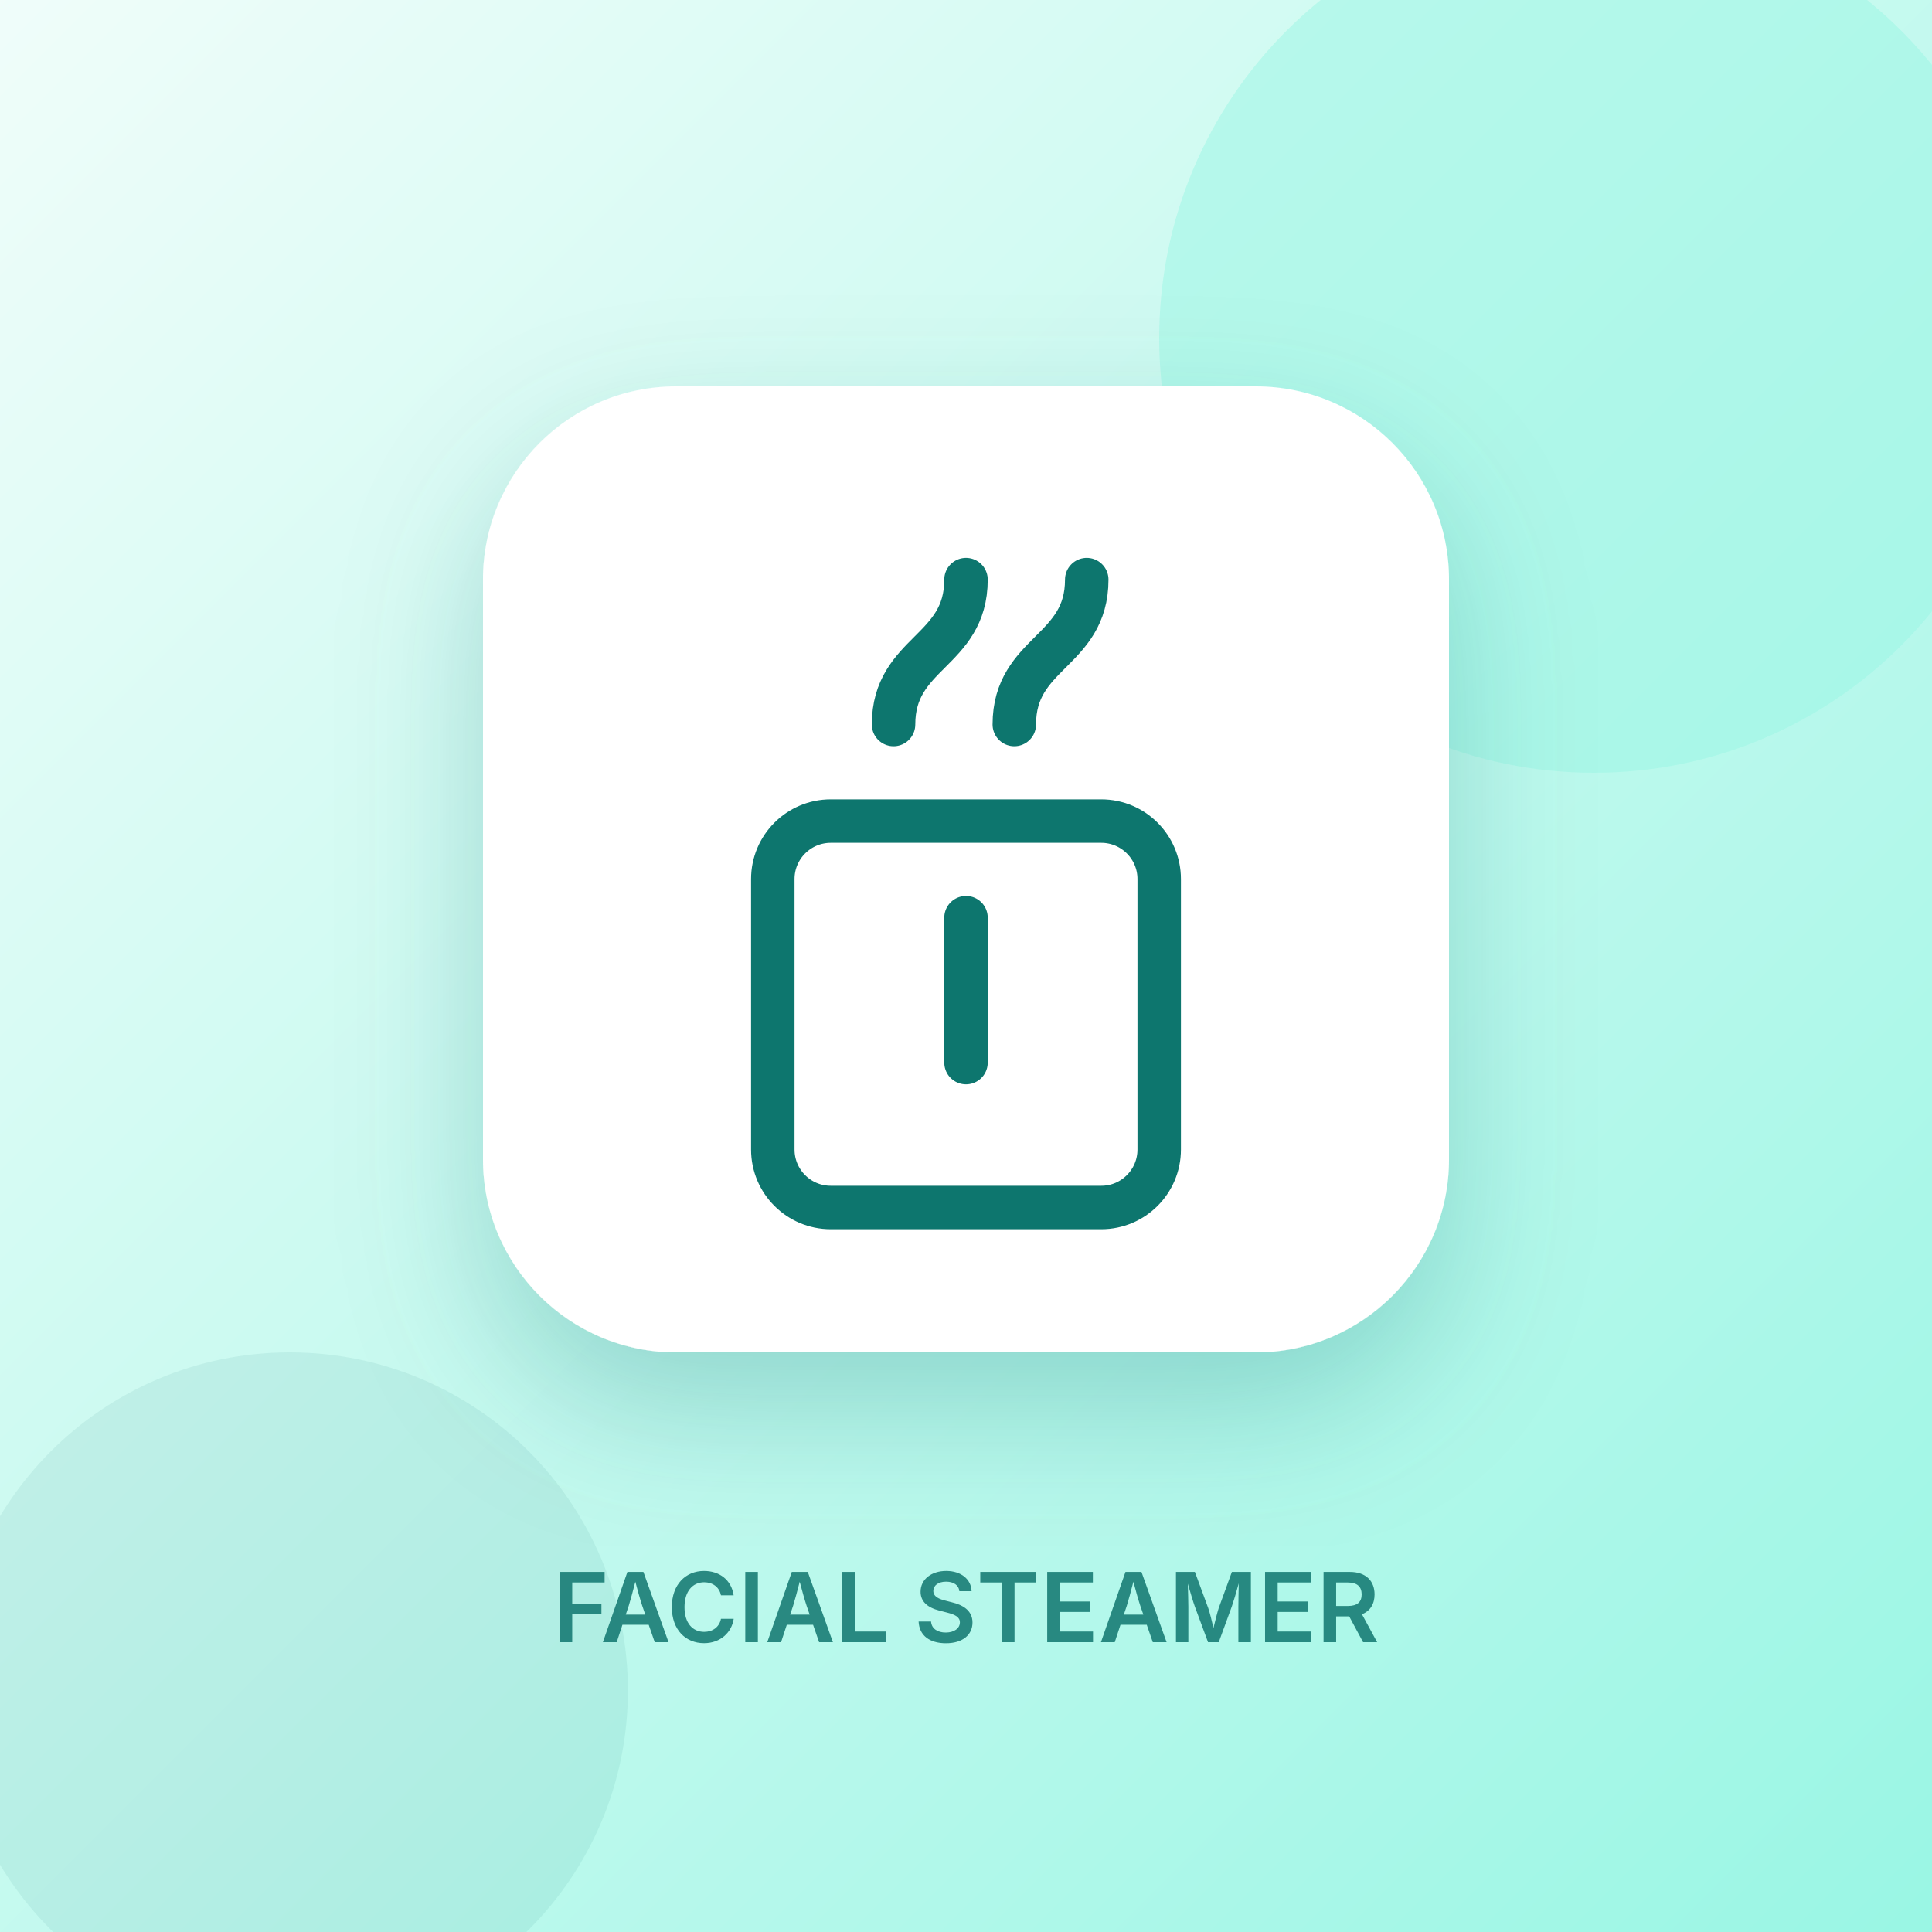
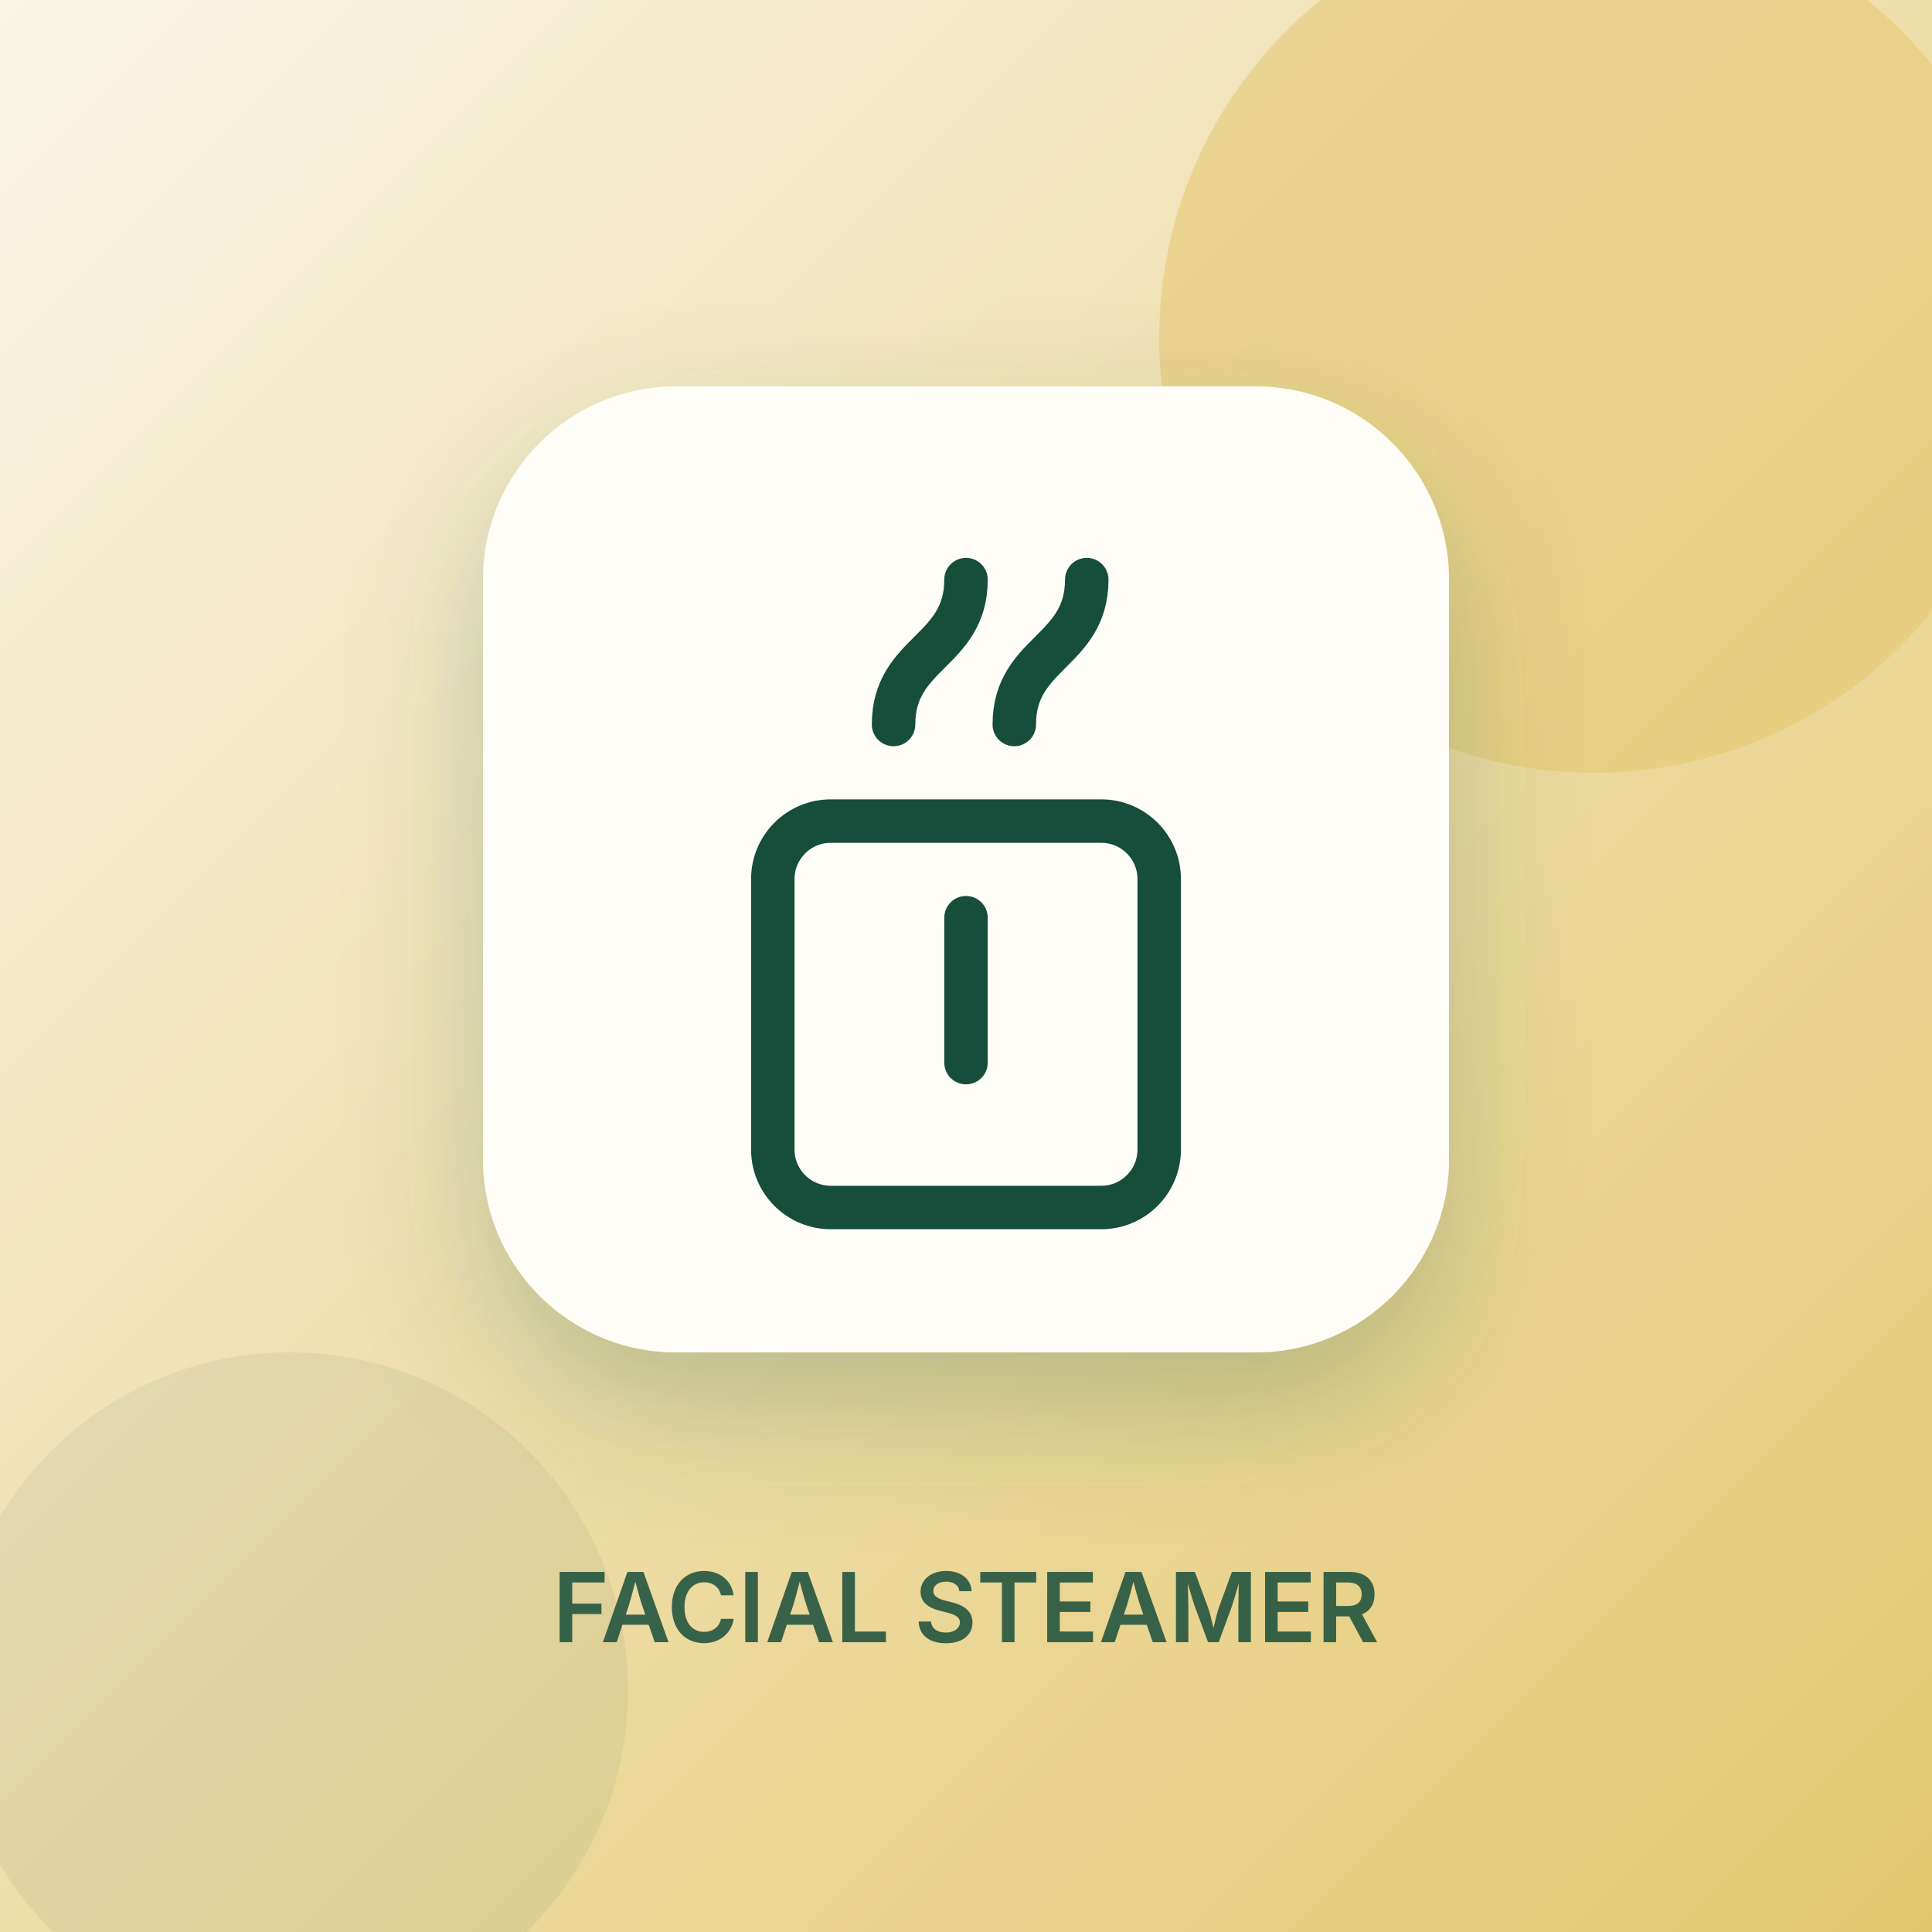
<svg xmlns="http://www.w3.org/2000/svg" viewBox="0 0 400 400" width="400" height="400">
  <defs>
    <linearGradient id="g" x1="0" y1="0" x2="1" y2="1">
-       <stop offset="0" stop-color="#f0fdfa" />
-       <stop offset="1" stop-color="#99f6e4" />
+       <stop offset="0" stop-color="#faf5e6" />
+       <stop offset="1" stop-color="#e3c76e" />
    </linearGradient>
    <filter id="s" x="-20%" y="-20%" width="140%" height="140%">
-       <feDropShadow dx="0" dy="12" stdDeviation="14" flood-color="#0f766e" flood-opacity="0.25" />
+       <feDropShadow dx="0" dy="12" stdDeviation="14" flood-color="#184d3b" flood-opacity="0.22" />
    </filter>
  </defs>
  <rect width="400" height="400" fill="url(#g)" />
-   <circle cx="330" cy="70" r="90" fill="#99f6e4" opacity="0.5" />
-   <circle cx="60" cy="350" r="70" fill="#0f766e" opacity="0.08" />
+   <circle cx="330" cy="70" r="90" fill="#e3c76e" opacity="0.55" />
+   <circle cx="60" cy="350" r="70" fill="#184d3b" opacity="0.07" />
  <g transform="translate(100 80)" filter="url(#s)">
-     <rect x="0" y="0" width="200" height="200" rx="40" fill="#fff" />
-     <g fill="none" stroke="#0f766e" stroke-width="9" stroke-linecap="round" stroke-linejoin="round">
+     <rect x="0" y="0" width="200" height="200" rx="40" fill="#fffdf7" />
+     <g fill="none" stroke="#184d3b" stroke-width="9" stroke-linecap="round" stroke-linejoin="round">
      <rect x="60" y="90" width="80" height="80" rx="12" />
      <path d="M85 70c0-15 15-15 15-30M110 70c0-15 15-15 15-30M100 110v30" />
    </g>
  </g>
-   <text x="200" y="340" text-anchor="middle" font-family="Inter, Arial, sans-serif" font-size="20" font-weight="600" fill="#0f766e" opacity="0.85">FACIAL STEAMER</text>
+   <text x="200" y="340" text-anchor="middle" font-family="Inter, Arial, sans-serif" font-size="20" font-weight="600" fill="#184d3b" opacity="0.85">FACIAL STEAMER</text>
</svg>
